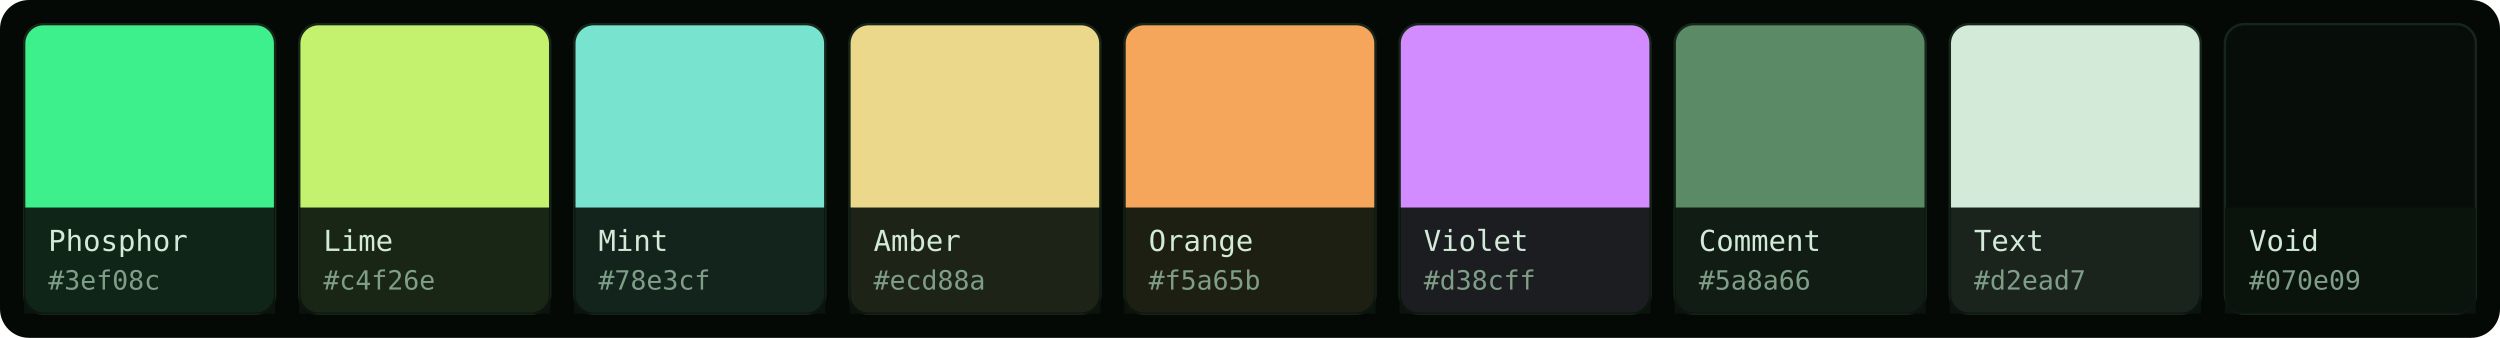
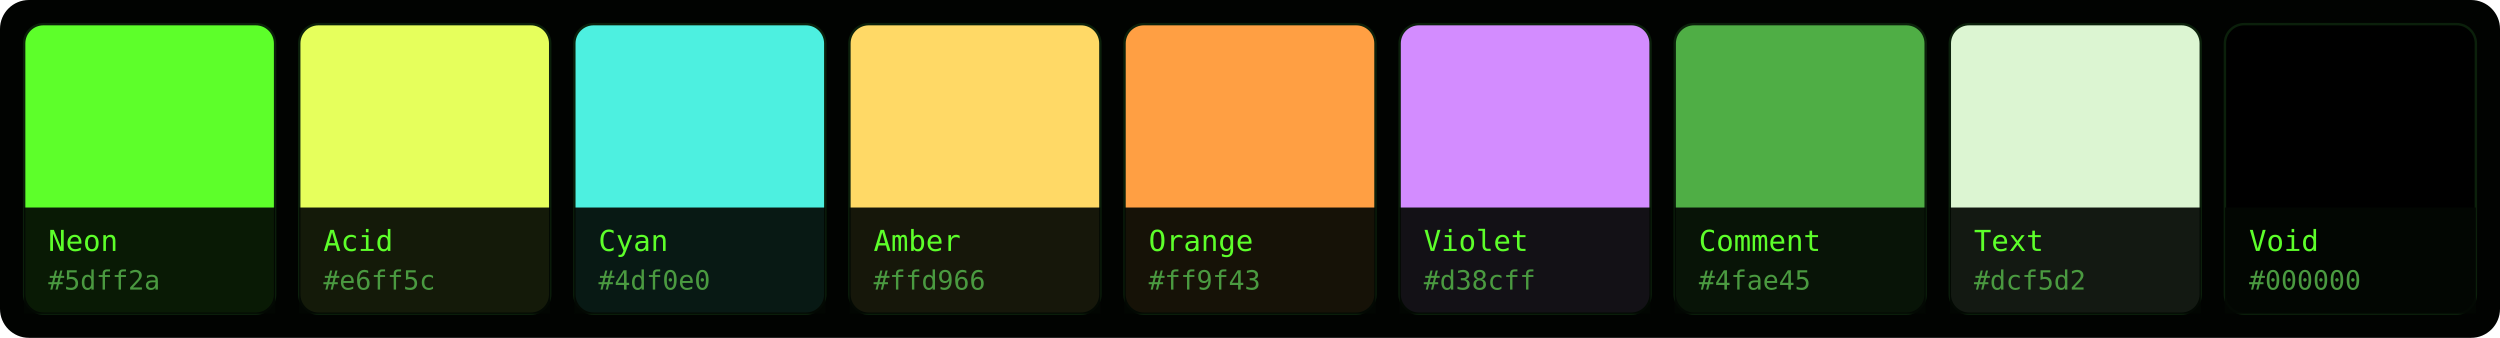
<svg xmlns="http://www.w3.org/2000/svg" width="1036" height="140" viewBox="0 0 1036 140" font-family="'JetBrains Mono','SF Mono','Fira Code',Menlo,Consolas,monospace">
-   <rect width="1036" height="140" rx="12" fill="#050906" />
-   <rect x="10" y="10" width="104" height="120" rx="8" fill="#3ef08c" stroke="#16261a" />
-   <rect x="10" y="86" width="104" height="44" fill="#0b140d" opacity="0.92" />
-   <text x="20" y="104" font-size="12" fill="#d2ead7">Phosphor</text>
-   <text x="20" y="120" font-size="11" fill="#7f9e87">#3ef08c</text>
-   <rect x="124" y="10" width="104" height="120" rx="8" fill="#c4f26e" stroke="#16261a" />
-   <rect x="124" y="86" width="104" height="44" fill="#0b140d" opacity="0.92" />
-   <text x="134" y="104" font-size="12" fill="#d2ead7">Lime</text>
-   <text x="134" y="120" font-size="11" fill="#7f9e87">#c4f26e</text>
-   <rect x="238" y="10" width="104" height="120" rx="8" fill="#78e3cf" stroke="#16261a" />
-   <rect x="238" y="86" width="104" height="44" fill="#0b140d" opacity="0.92" />
-   <text x="248" y="104" font-size="12" fill="#d2ead7">Mint</text>
-   <text x="248" y="120" font-size="11" fill="#7f9e87">#78e3cf</text>
-   <rect x="352" y="10" width="104" height="120" rx="8" fill="#ecd88a" stroke="#16261a" />
-   <rect x="352" y="86" width="104" height="44" fill="#0b140d" opacity="0.92" />
-   <text x="362" y="104" font-size="12" fill="#d2ead7">Amber</text>
-   <text x="362" y="120" font-size="11" fill="#7f9e87">#ecd88a</text>
-   <rect x="466" y="10" width="104" height="120" rx="8" fill="#f5a65b" stroke="#16261a" />
-   <rect x="466" y="86" width="104" height="44" fill="#0b140d" opacity="0.92" />
-   <text x="476" y="104" font-size="12" fill="#d2ead7">Orange</text>
-   <text x="476" y="120" font-size="11" fill="#7f9e87">#f5a65b</text>
-   <rect x="580" y="10" width="104" height="120" rx="8" fill="#d38cff" stroke="#16261a" />
-   <rect x="580" y="86" width="104" height="44" fill="#0b140d" opacity="0.92" />
-   <text x="590" y="104" font-size="12" fill="#d2ead7">Violet</text>
-   <text x="590" y="120" font-size="11" fill="#7f9e87">#d38cff</text>
-   <rect x="694" y="10" width="104" height="120" rx="8" fill="#5a8a66" stroke="#16261a" />
-   <rect x="694" y="86" width="104" height="44" fill="#0b140d" opacity="0.92" />
-   <text x="704" y="104" font-size="12" fill="#d2ead7">Comment</text>
-   <text x="704" y="120" font-size="11" fill="#7f9e87">#5a8a66</text>
-   <rect x="808" y="10" width="104" height="120" rx="8" fill="#d2ead7" stroke="#16261a" />
-   <rect x="808" y="86" width="104" height="44" fill="#0b140d" opacity="0.92" />
-   <text x="818" y="104" font-size="12" fill="#d2ead7">Text</text>
-   <text x="818" y="120" font-size="11" fill="#7f9e87">#d2ead7</text>
-   <rect x="922" y="10" width="104" height="120" rx="8" fill="#070e09" stroke="#16261a" />
-   <rect x="922" y="86" width="104" height="44" fill="#0b140d" opacity="0.92" />
-   <text x="932" y="104" font-size="12" fill="#d2ead7">Void</text>
-   <text x="932" y="120" font-size="11" fill="#7f9e87">#070e09</text>
+   <rect width="1036" height="140" rx="12" fill="#010301" />
+   <rect x="10" y="10" width="104" height="120" rx="8" fill="#5dff2a" stroke="#0b200b" />
+   <rect x="10" y="86" width="104" height="44" fill="#020602" opacity="0.92" />
+   <text x="20" y="104" font-size="12" fill="#5dff2a">Neon</text>
+   <text x="20" y="120" font-size="11" fill="#4a9a40">#5dff2a</text>
+   <rect x="124" y="10" width="104" height="120" rx="8" fill="#e6ff5c" stroke="#0b200b" />
+   <rect x="124" y="86" width="104" height="44" fill="#020602" opacity="0.92" />
+   <text x="134" y="104" font-size="12" fill="#5dff2a">Acid</text>
+   <text x="134" y="120" font-size="11" fill="#4a9a40">#e6ff5c</text>
+   <rect x="238" y="10" width="104" height="120" rx="8" fill="#4df0e0" stroke="#0b200b" />
+   <rect x="238" y="86" width="104" height="44" fill="#020602" opacity="0.92" />
+   <text x="248" y="104" font-size="12" fill="#5dff2a">Cyan</text>
+   <text x="248" y="120" font-size="11" fill="#4a9a40">#4df0e0</text>
+   <rect x="352" y="10" width="104" height="120" rx="8" fill="#ffd966" stroke="#0b200b" />
+   <rect x="352" y="86" width="104" height="44" fill="#020602" opacity="0.92" />
+   <text x="362" y="104" font-size="12" fill="#5dff2a">Amber</text>
+   <text x="362" y="120" font-size="11" fill="#4a9a40">#ffd966</text>
+   <rect x="466" y="10" width="104" height="120" rx="8" fill="#ff9f43" stroke="#0b200b" />
+   <rect x="466" y="86" width="104" height="44" fill="#020602" opacity="0.92" />
+   <text x="476" y="104" font-size="12" fill="#5dff2a">Orange</text>
+   <text x="476" y="120" font-size="11" fill="#4a9a40">#ff9f43</text>
+   <rect x="580" y="10" width="104" height="120" rx="8" fill="#d38cff" stroke="#0b200b" />
+   <rect x="580" y="86" width="104" height="44" fill="#020602" opacity="0.92" />
+   <text x="590" y="104" font-size="12" fill="#5dff2a">Violet</text>
+   <text x="590" y="120" font-size="11" fill="#4a9a40">#d38cff</text>
+   <rect x="694" y="10" width="104" height="120" rx="8" fill="#4fae45" stroke="#0b200b" />
+   <rect x="694" y="86" width="104" height="44" fill="#020602" opacity="0.92" />
+   <text x="704" y="104" font-size="12" fill="#5dff2a">Comment</text>
+   <text x="704" y="120" font-size="11" fill="#4a9a40">#4fae45</text>
+   <rect x="808" y="10" width="104" height="120" rx="8" fill="#dcf5d2" stroke="#0b200b" />
+   <rect x="808" y="86" width="104" height="44" fill="#020602" opacity="0.92" />
+   <text x="818" y="104" font-size="12" fill="#5dff2a">Text</text>
+   <text x="818" y="120" font-size="11" fill="#4a9a40">#dcf5d2</text>
+   <rect x="922" y="10" width="104" height="120" rx="8" fill="#000000" stroke="#0b200b" />
+   <rect x="922" y="86" width="104" height="44" fill="#020602" opacity="0.92" />
+   <text x="932" y="104" font-size="12" fill="#5dff2a">Void</text>
+   <text x="932" y="120" font-size="11" fill="#4a9a40">#000000</text>
</svg>
